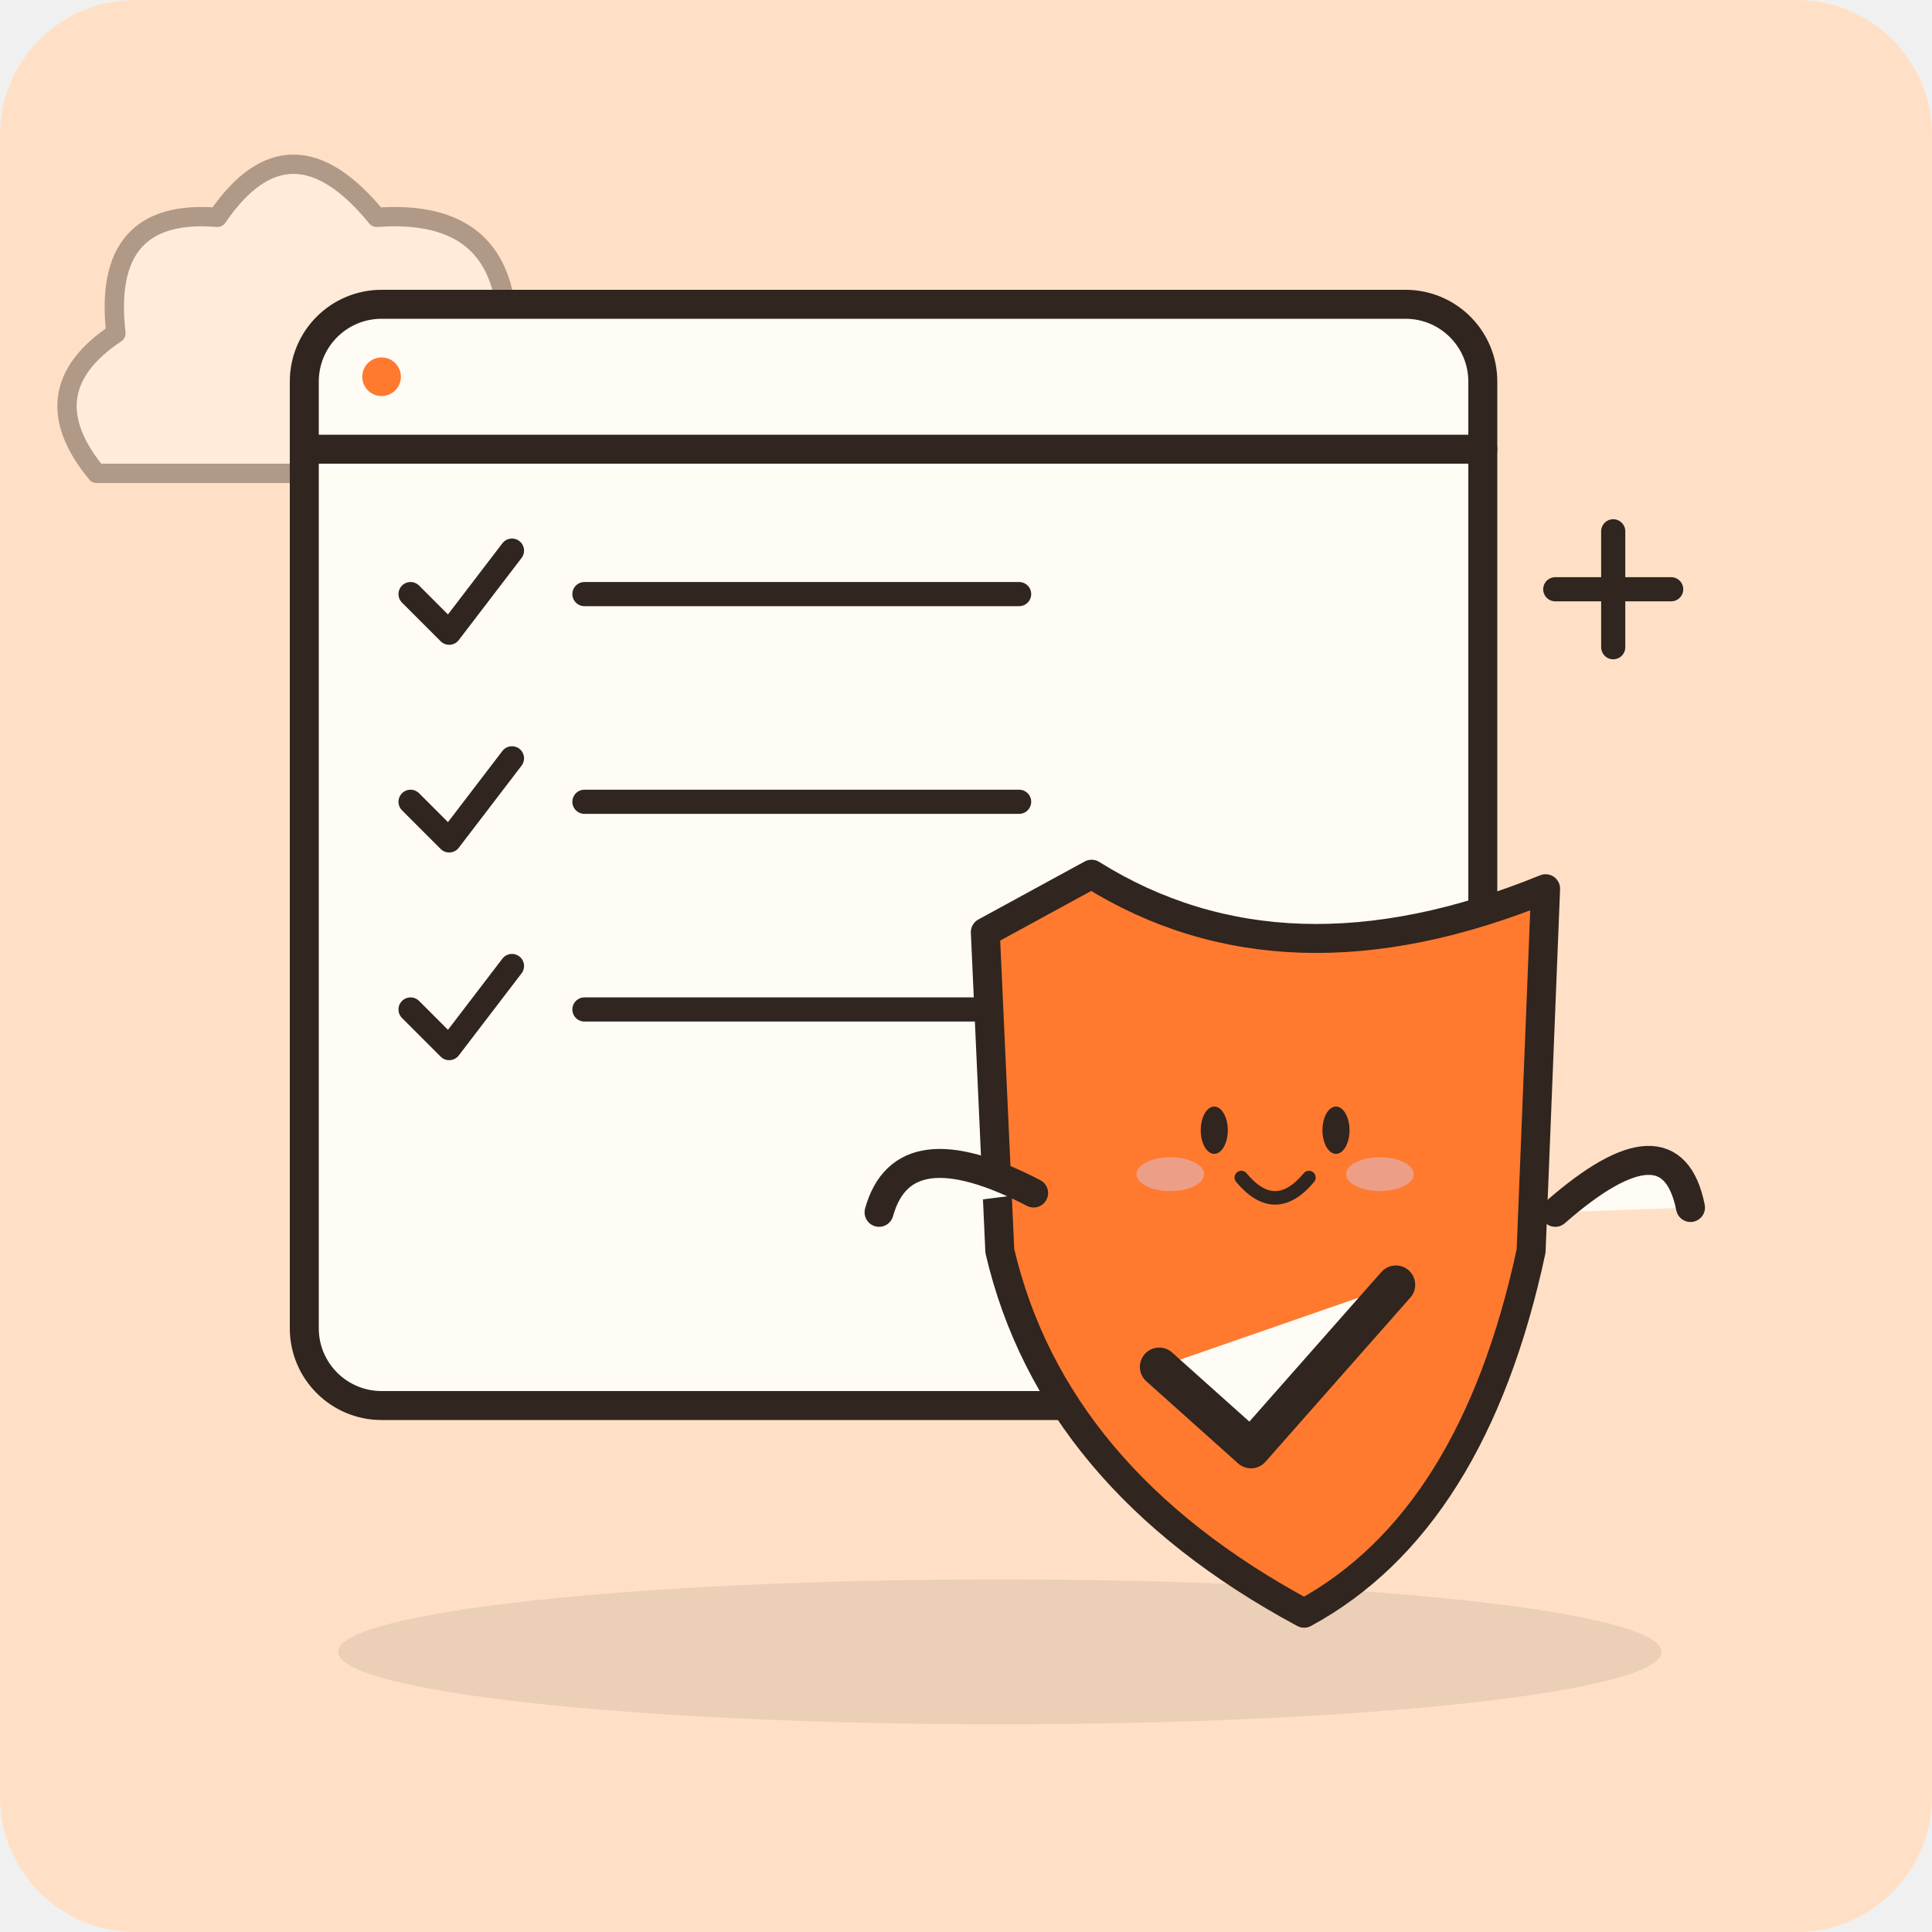
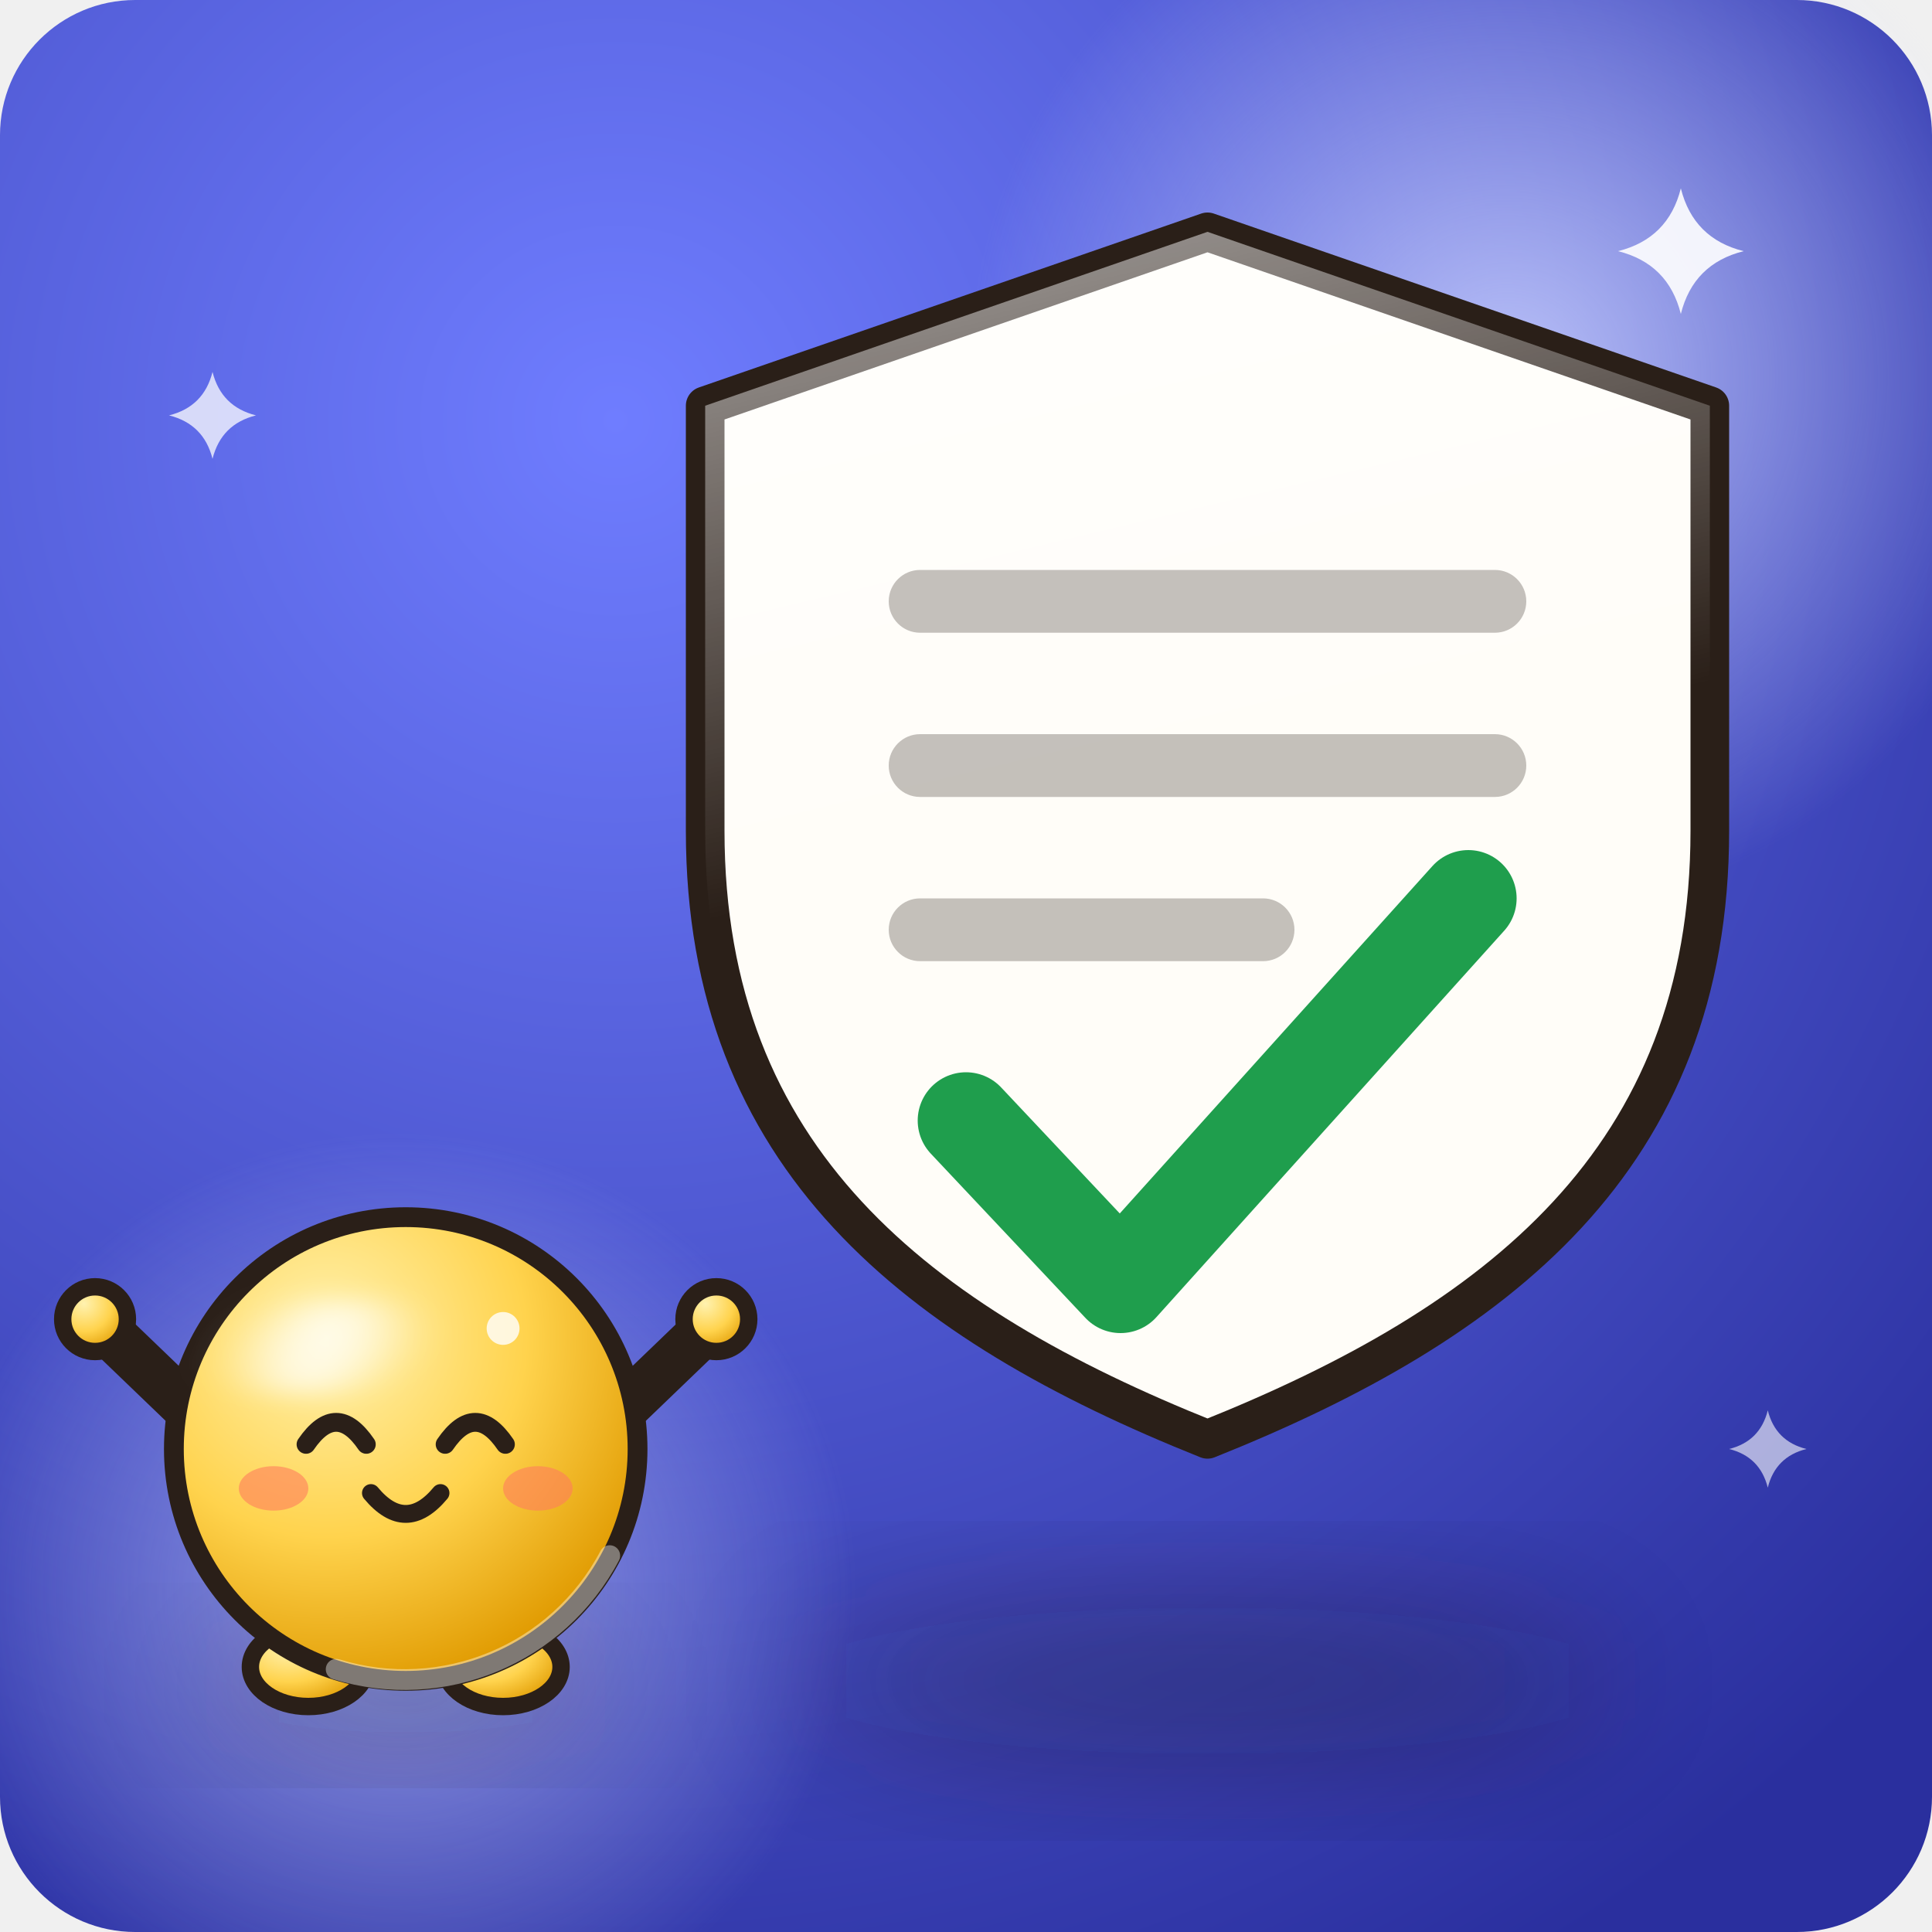
- <svg xmlns="http://www.w3.org/2000/svg" viewBox="0 0 400 400" role="img" aria-labelledby="title">
+ <svg xmlns="http://www.w3.org/2000/svg" viewBox="0 0 400 400" role="img" aria-labelledby="tD">
+   <defs>
+     <radialGradient id="bgD" cx="32%" cy="22%" r="92%">
+       <stop offset="0" stop-color="#6f7dff" />
+       <stop offset="1" stop-color="#2a2f9e" />
+     </radialGradient>
+     <radialGradient id="glowD" cx="50%" cy="50%" r="50%">
+       <stop offset="0" stop-color="#cdd4ff" stop-opacity=".85" />
+       <stop offset="1" stop-color="#cdd4ff" stop-opacity="0" />
+     </radialGradient>
+     <filter id="softD" x="-60%" y="-60%" width="220%" height="220%">
+       <feGaussianBlur stdDeviation="16" />
+     </filter>
+     <filter id="tinyD" x="-60%" y="-60%" width="220%" height="220%">
+       <feGaussianBlur stdDeviation="5" />
+     </filter>
+     <linearGradient id="sheenD" x1="0" y1="0" x2=".2" y2="1">
+       <stop offset="0" stop-color="#fff" stop-opacity=".58" />
+       <stop offset=".55" stop-color="#fff" stop-opacity="0" />
+     </linearGradient>
+     <radialGradient id="o0" cx="33%" cy="26%" r="78%">
+       <stop offset="0" stop-color="#fff2b0" />
+       <stop offset=".55" stop-color="#ffd34d" />
+       <stop offset="1" stop-color="#e09a00" />
+     </radialGradient>
+   </defs>
+   <rect width="400" height="400" rx="28" fill="url(#bgD)" />
+   <circle cx="312" cy="78" r="112" fill="url(#glowD)" />
+   <circle cx="82" cy="330" r="96" fill="url(#glowD)" opacity=".7" />
+   <path d="M348 39Q350.6 49.4 361 52Q350.6 54.6 348 65Q345.4 54.6 335 52Q345.4 49.4 348 39Z" fill="#fff" opacity="0.9" />
+   <path d="M44 77Q45.8 84.2 53 86Q45.8 87.8 44 95Q42.2 87.8 35 86Q42.2 84.2 44 77Z" fill="#fff" opacity="0.75" />
+   <path d="M366 292Q367.6 298.4 374 300Q367.6 301.6 366 308Q364.4 301.6 358 300Q364.4 298.4 366 292Z" fill="#fff" opacity="0.6" />
  <g stroke-linejoin="round" stroke-linecap="round">
-     <rect width="400" height="400" rx="28" fill="#FFE0C6" />
-     <ellipse cx="207" cy="342" rx="137" ry="15" fill="#30251F" opacity=".09" />
-     <g opacity=".38">
-       <path d="M20 98 Q6 81 24 69 Q21 43 45 45 Q60 23 78 45 Q105 43 105 69 Q128 82 110 98Z" fill="#FFFCF5" stroke="#30251F" stroke-width="4" stroke-linecap="round" stroke-linejoin="round" />
-     </g>
-     <rect x="63" y="63" width="244" height="228" rx="16" fill="#FFFCF5" stroke="#30251F" stroke-width="6" />
-     <path d="M63 93H307" fill="none" stroke="#30251F" stroke-width="6" stroke-linecap="round" stroke-linejoin="round" />
-     <circle cx="79" cy="78" r="4" fill="#FF7A2F" />
-     <path d="M85 123L93 131L106 114" fill="none" stroke="#30251F" stroke-width="5" stroke-linecap="round" stroke-linejoin="round" />
-     <path d="M121 123H211" fill="none" stroke="#30251F" stroke-width="5" stroke-linecap="round" stroke-linejoin="round" />
-     <path d="M85 166L93 174L106 157" fill="none" stroke="#30251F" stroke-width="5" stroke-linecap="round" stroke-linejoin="round" />
-     <path d="M121 166H211" fill="none" stroke="#30251F" stroke-width="5" stroke-linecap="round" stroke-linejoin="round" />
-     <path d="M85 209L93 217L106 200" fill="none" stroke="#30251F" stroke-width="5" stroke-linecap="round" stroke-linejoin="round" />
-     <path d="M121 209H211" fill="none" stroke="#30251F" stroke-width="5" stroke-linecap="round" stroke-linejoin="round" />
-     <path d="M226 181Q266 206 320 184L317 259Q305 315 270 334Q218 306 207 259L204 193Z" fill="#FF7A2F" stroke="#30251F" stroke-width="6" stroke-linecap="round" stroke-linejoin="round" />
-     <g transform="translate(264 234) scale(0.7)">
-       <ellipse cx="-18" cy="0" rx="4" ry="7" fill="#30251F" />
-       <ellipse cx="18" cy="0" rx="4" ry="7" fill="#30251F" />
-       <ellipse cx="-31" cy="13" rx="10" ry="5" fill="#ED9E87" />
-       <ellipse cx="31" cy="13" rx="10" ry="5" fill="#ED9E87" />
-       <path d="M-10 14 Q0 26 10 14" fill="none" stroke="#30251F" stroke-width="4" stroke-linecap="round" stroke-linejoin="round" />
-     </g>
-     <path d="M240 283L259 300L289 266" fill="#FFFCF5" stroke="#30251F" stroke-width="8" stroke-linecap="round" stroke-linejoin="round" />
-     <path d="M214 247Q187 233 182 251 M322 251Q346 230 350 250" fill="#FFFCF5" stroke="#30251F" stroke-width="6" stroke-linecap="round" stroke-linejoin="round" />
-     <path d="M334 110V134 M322 122H346" fill="none" stroke="#30251F" stroke-width="5" stroke-linecap="round" stroke-linejoin="round" />
+     <ellipse cx="250" cy="348" rx="86" ry="15" fill="#1b1008" opacity="0.34" filter="url(#softD)" />
+     <path d="M250 48l104 36v88c0 68-44 102-104 126-60-24-104-58-104-126V84z" fill="#fffdf8" stroke="#2a1f18" stroke-width="8" />
+     <path d="M250 48l104 36v88c0 68-44 102-104 126-60-24-104-58-104-126V84z" fill="url(#sheenD)" />
+     <rect x="184" y="118" width="132" height="13" rx="6.5" fill="#2a1f18" opacity=".28" />
+     <rect x="184" y="152" width="132" height="13" rx="6.5" fill="#2a1f18" opacity=".28" />
+     <rect x="184" y="186" width="84" height="13" rx="6.5" fill="#2a1f18" opacity=".28" />
+     <path d="M200 232l32 34 72-80" fill="none" stroke="#1f9e4d" stroke-width="20" stroke-linecap="round" />
+     <ellipse cx="84" cy="348.96" rx="41.28" ry="9.6" fill="#1b1008" opacity="0.34" filter="url(#softD)" />
+     <path d="M44.64 297.12L19.68 273.12" stroke="#2a1f18" stroke-width="10.1" stroke-linecap="round" fill="none" />
+     <circle cx="19.68" cy="273.12" r="6.7" fill="url(#o0)" stroke="#2a1f18" stroke-width="3.6" />
+     <path d="M123.36 297.12L148.32 273.12" stroke="#2a1f18" stroke-width="10.1" stroke-linecap="round" fill="none" />
+     <circle cx="148.32" cy="273.12" r="6.7" fill="url(#o0)" stroke="#2a1f18" stroke-width="3.6" />
+     <ellipse cx="63.84" cy="345.12" rx="12.0" ry="8.2" fill="url(#o0)" stroke="#2a1f18" stroke-width="3.6" />
+     <ellipse cx="104.16" cy="345.12" rx="12.0" ry="8.2" fill="url(#o0)" stroke="#2a1f18" stroke-width="3.6" />
+     <circle cx="84" cy="300" r="48" fill="url(#o0)" stroke="#2a1f18" stroke-width="4.1" />
+     <path d="M126.24 322.08A48 48 0 0 1 69.6 345.6" fill="none" stroke="#fff" stroke-opacity=".4" stroke-width="4.3" stroke-linecap="round" />
+     <ellipse cx="66.72" cy="278.88" rx="14.4" ry="9.1" fill="#fff" opacity=".72" transform="rotate(-26 66.72 278.88)" filter="url(#tinyD)" />
+     <circle cx="104.16" cy="275.04" r="3.4" fill="#fff" opacity=".8" />
+     <path d="M63.36 299.04q6.24 -9.12 12.48 0" fill="none" stroke="#2a1f18" stroke-width="3.9" stroke-linecap="round" />
+     <path d="M92.16 299.04q6.24 -9.12 12.48 0" fill="none" stroke="#2a1f18" stroke-width="3.9" stroke-linecap="round" />
+     <path d="M76.8 309.12q7.2 8.64 14.4 0" fill="none" stroke="#2a1f18" stroke-width="3.7" stroke-linecap="round" />
+     <ellipse cx="56.64" cy="308.16" rx="7.2" ry="4.6" fill="#ff7d5c" opacity=".6" />
+     <ellipse cx="111.36" cy="308.16" rx="7.2" ry="4.6" fill="#ff7d5c" opacity=".6" />
  </g>
</svg>
